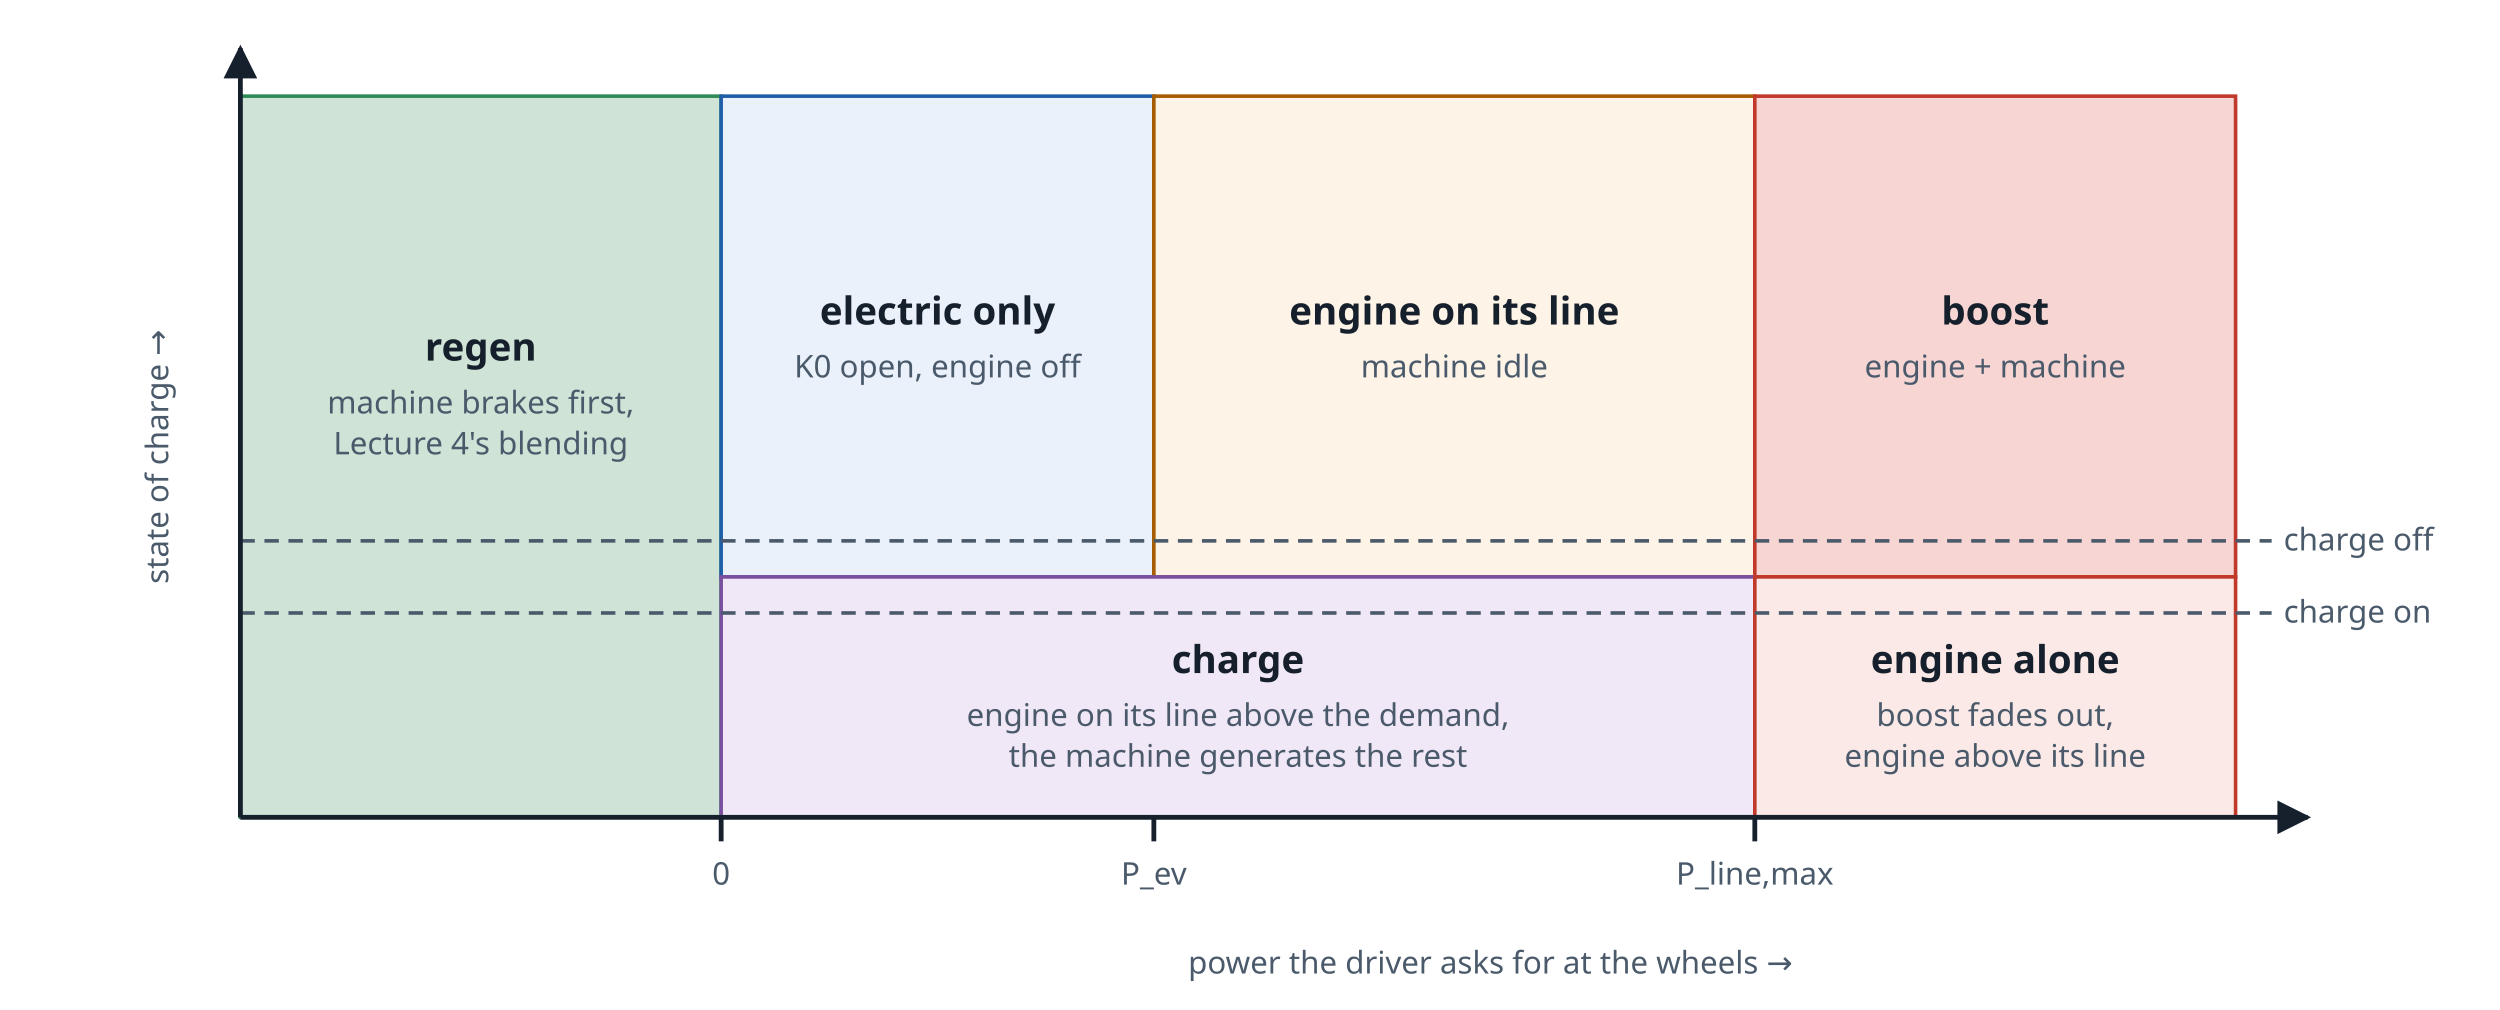
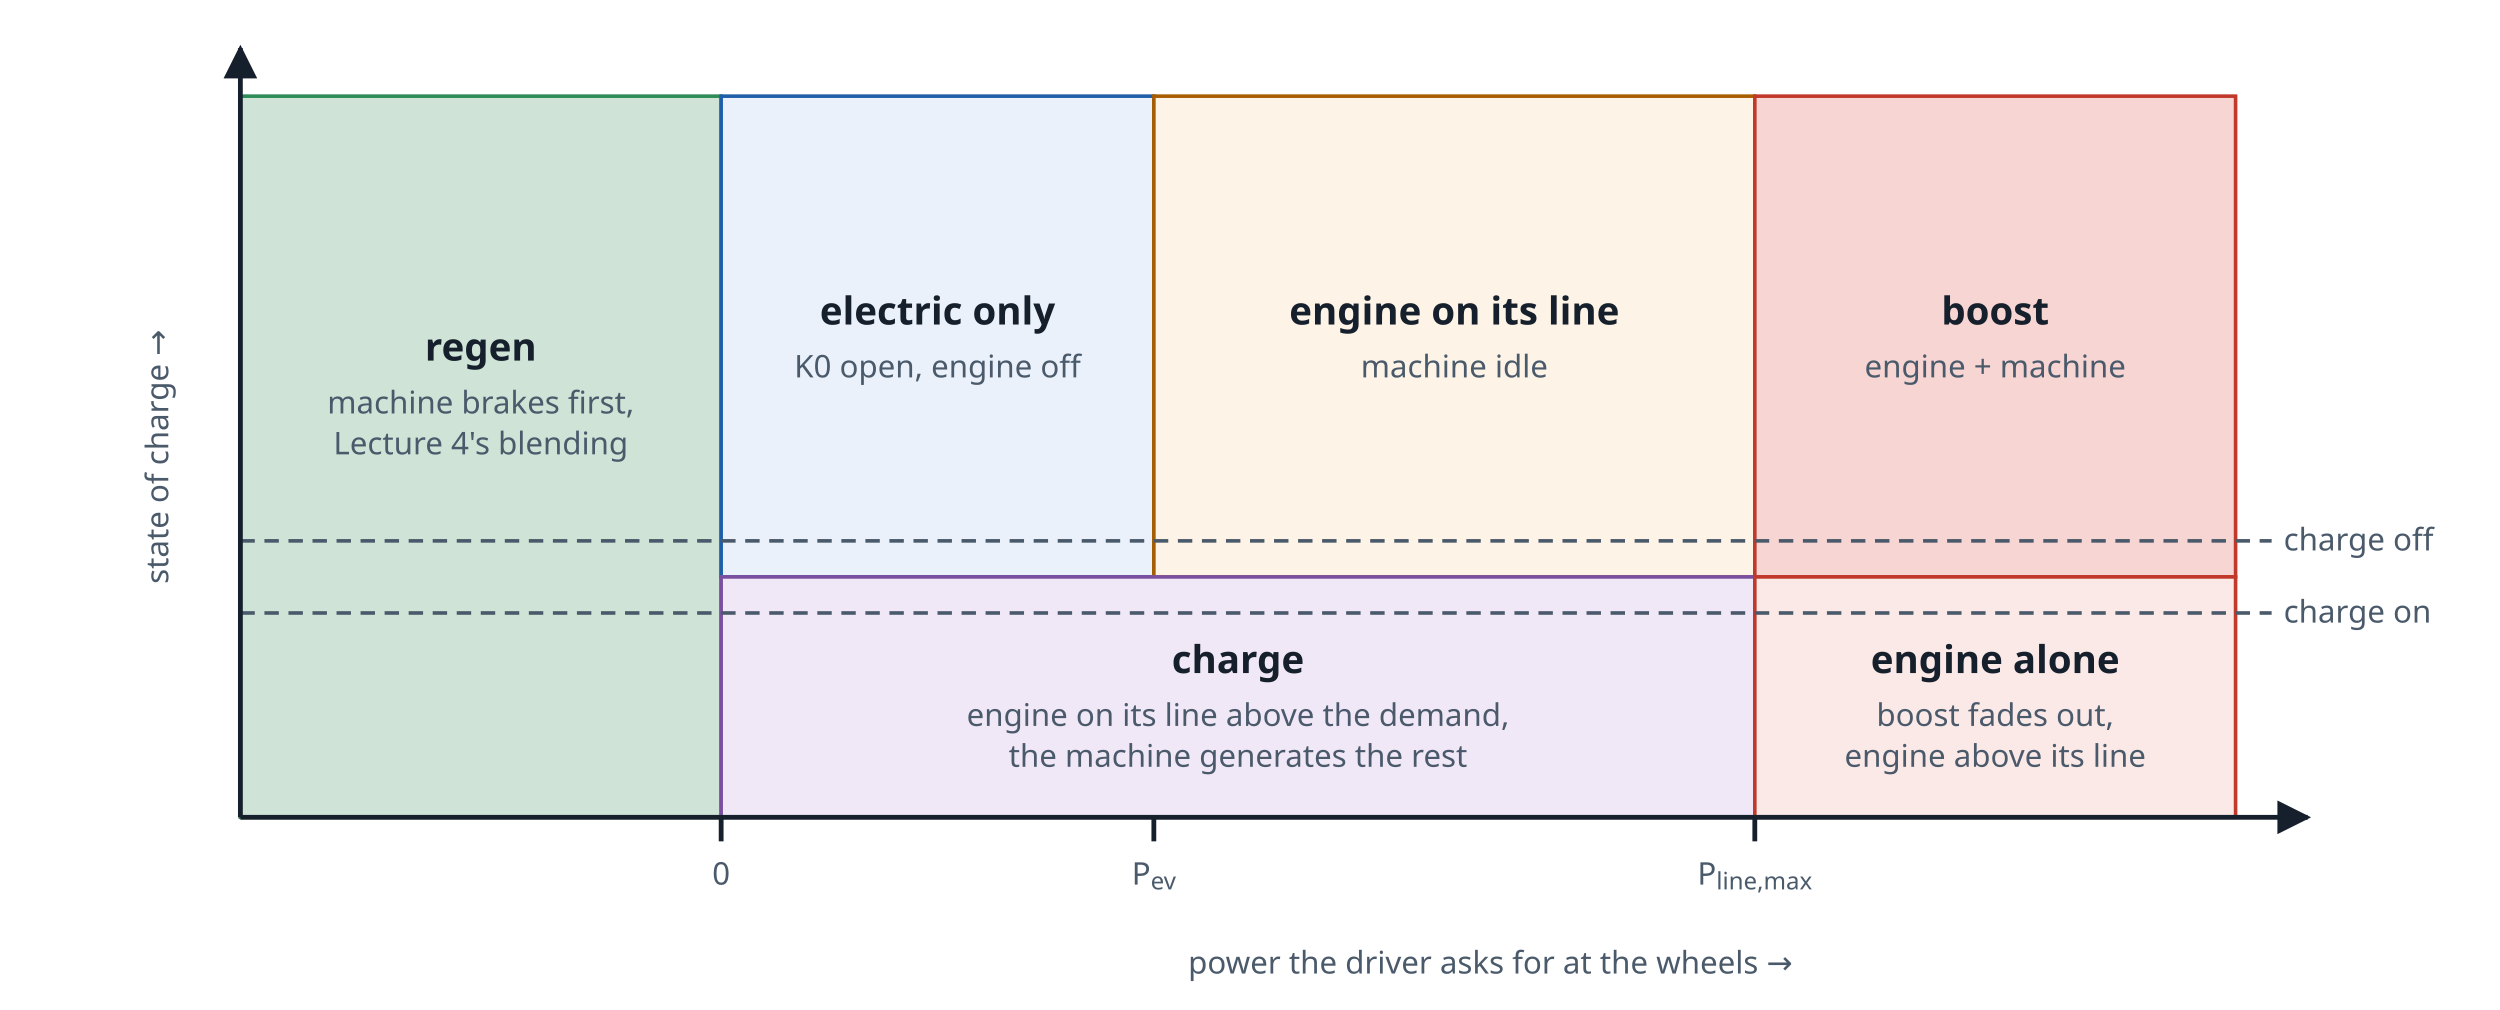
<svg xmlns="http://www.w3.org/2000/svg" viewBox="0 0 1040 420" width="1040" height="420">
  <style>
    text { font-family: sans-serif; fill: #16202c; }
    .axis { stroke: #16202c; stroke-width: 2; fill: none; }
    .regen { fill: #cfe3d6; stroke: #2e8b57; stroke-width: 1.5; }
    .ev { fill: #eaf1fa; stroke: #1f5fa8; stroke-width: 1.5; }
    .line { fill: #fdf3e6; stroke: #a75d00; stroke-width: 1.5; }
    .boost { fill: #f6d5d3; stroke: #c0392b; stroke-width: 1.5; }
    .charge { fill: #f1e8f7; stroke: #7b4fa0; stroke-width: 1.5; }
    .limit { stroke: #4a5a6b; stroke-width: 1.5; stroke-dasharray: 6 4; fill: none; }
    .b { font-size: 16px; font-weight: 600; }
    .lbl { font-size: 13px; fill: #4a5a6b; }
  </style>
  <defs>
    <marker id="md-ink" viewBox="0 0 10 10" refX="9" refY="5" markerWidth="7" markerHeight="7" orient="auto-start-reverse">
      <path d="M0 0 L10 5 L0 10 z" fill="#16202c" />
    </marker>
  </defs>
  <rect class="regen" x="100" y="40" width="200" height="300" />
  <rect class="ev" x="300" y="40" width="180" height="200" />
  <rect class="line" x="480" y="40" width="250" height="200" />
  <rect class="boost" x="730" y="40" width="200" height="200" />
  <rect class="charge" x="300" y="240" width="430" height="100" />
  <rect class="boost" x="730" y="240" width="200" height="100" style="fill:#fbe9e7" />
  <text x="200" y="150" text-anchor="middle" class="b">regen</text>
  <text x="200" y="172" text-anchor="middle" class="lbl">machine brakes first,</text>
  <text x="200" y="189" text-anchor="middle" class="lbl">Lecture 4's blending</text>
  <text x="390" y="135" text-anchor="middle" class="b">electric only</text>
  <text x="390" y="157" text-anchor="middle" class="lbl">K0 open, engine off</text>
  <text x="605" y="135" text-anchor="middle" class="b">engine on its line</text>
  <text x="605" y="157" text-anchor="middle" class="lbl">machine idle</text>
  <text x="830" y="135" text-anchor="middle" class="b">boost</text>
  <text x="830" y="157" text-anchor="middle" class="lbl">engine + machine</text>
  <text x="515" y="280" text-anchor="middle" class="b">charge</text>
  <text x="515" y="302" text-anchor="middle" class="lbl">engine on its line above the demand,</text>
  <text x="515" y="319" text-anchor="middle" class="lbl">the machine generates the rest</text>
  <text x="830" y="280" text-anchor="middle" class="b">engine alone</text>
  <text x="830" y="302" text-anchor="middle" class="lbl">boost fades out,</text>
  <text x="830" y="319" text-anchor="middle" class="lbl">engine above its line</text>
  <path class="limit" d="M100 225 H945" />
  <path class="limit" d="M100 255 H945" />
  <text x="950" y="229" class="lbl">charge off</text>
  <text x="950" y="259" class="lbl">charge on</text>
  <path class="axis" d="M100 340 H960" marker-end="url(#md-ink)" />
  <path class="axis" d="M100 340 V20" marker-end="url(#md-ink)" />
  <path d="M300 340 V350" class="axis" />
  <text x="300" y="368" text-anchor="middle" class="lbl">0</text>
  <path d="M480 340 V350" class="axis" />
-   <text x="480" y="368" text-anchor="middle" class="lbl">P_ev</text>
+   <text x="480" y="368" text-anchor="middle" class="lbl">P<tspan baseline-shift="sub" font-size="10">ev</tspan>
+   </text>
  <path d="M730 340 V350" class="axis" />
-   <text x="730" y="368" text-anchor="middle" class="lbl">P_line,max</text>
+   <text x="730" y="368" text-anchor="middle" class="lbl">P<tspan baseline-shift="sub" font-size="10">line,max</tspan>
+   </text>
  <text x="620" y="405" text-anchor="middle" class="lbl">power the driver asks for at the wheels →</text>
  <text x="70" y="190" text-anchor="middle" class="lbl" transform="rotate(-90 70 190)">state of charge →</text>
</svg>
